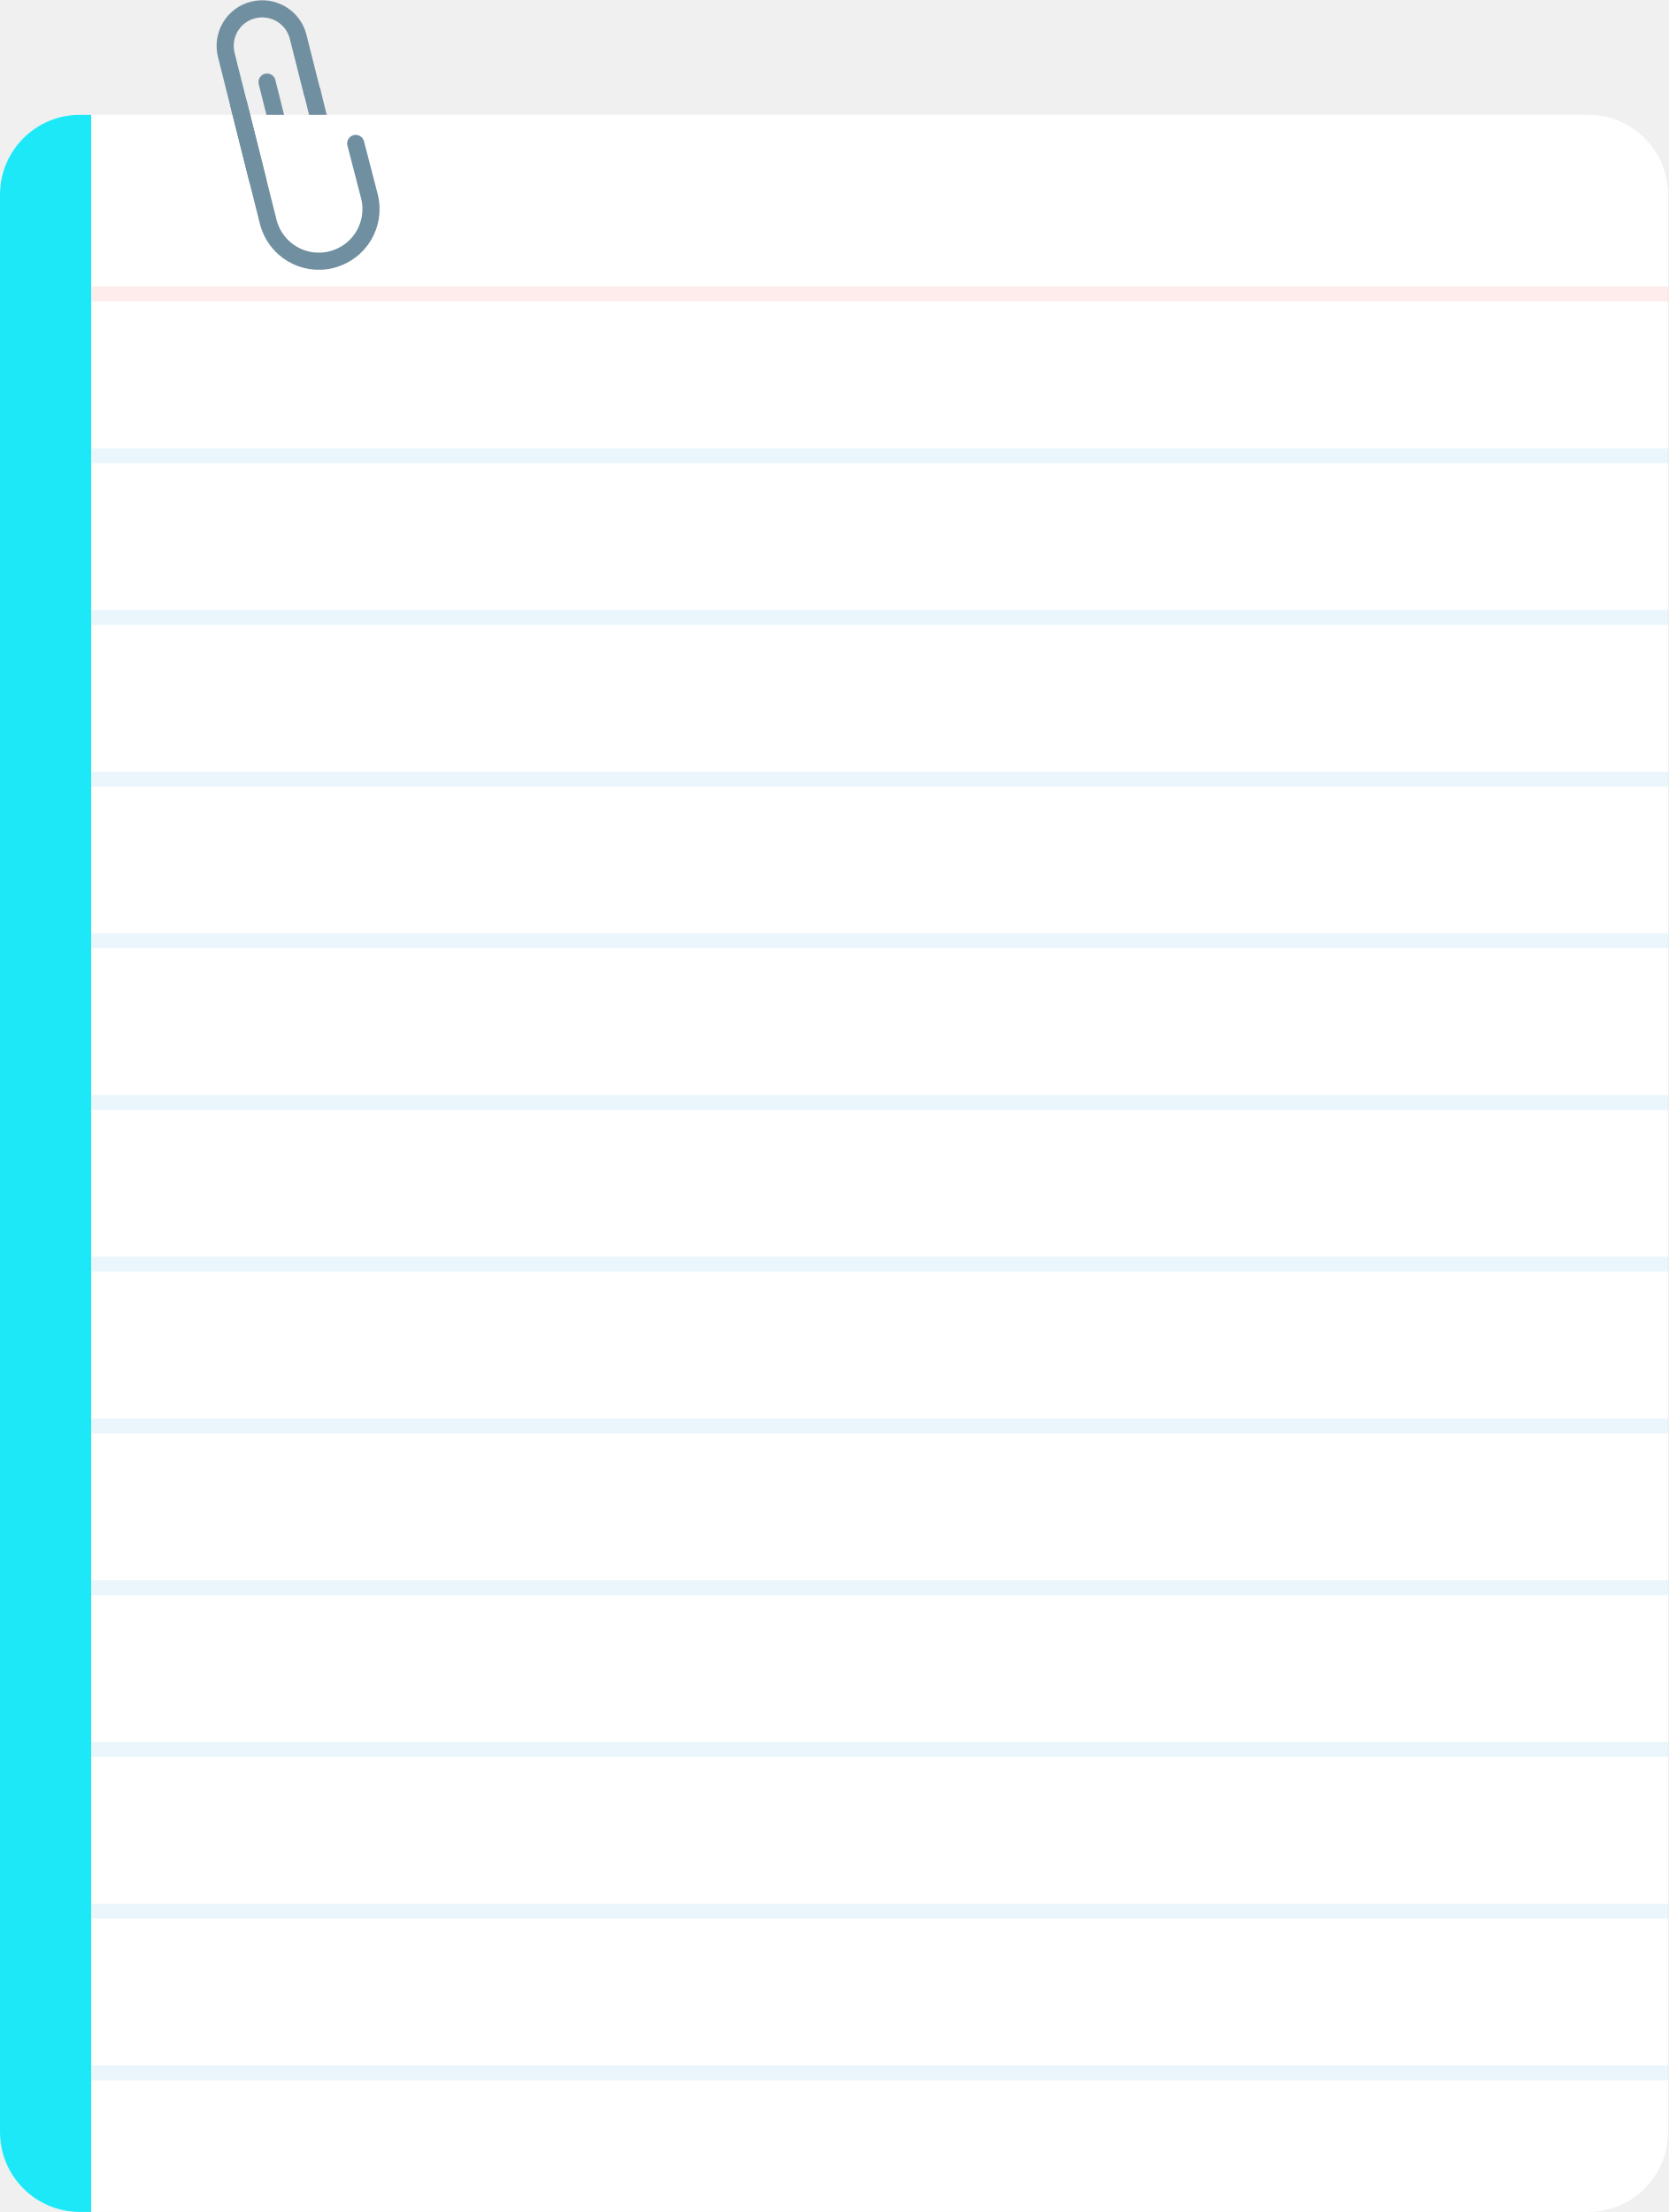
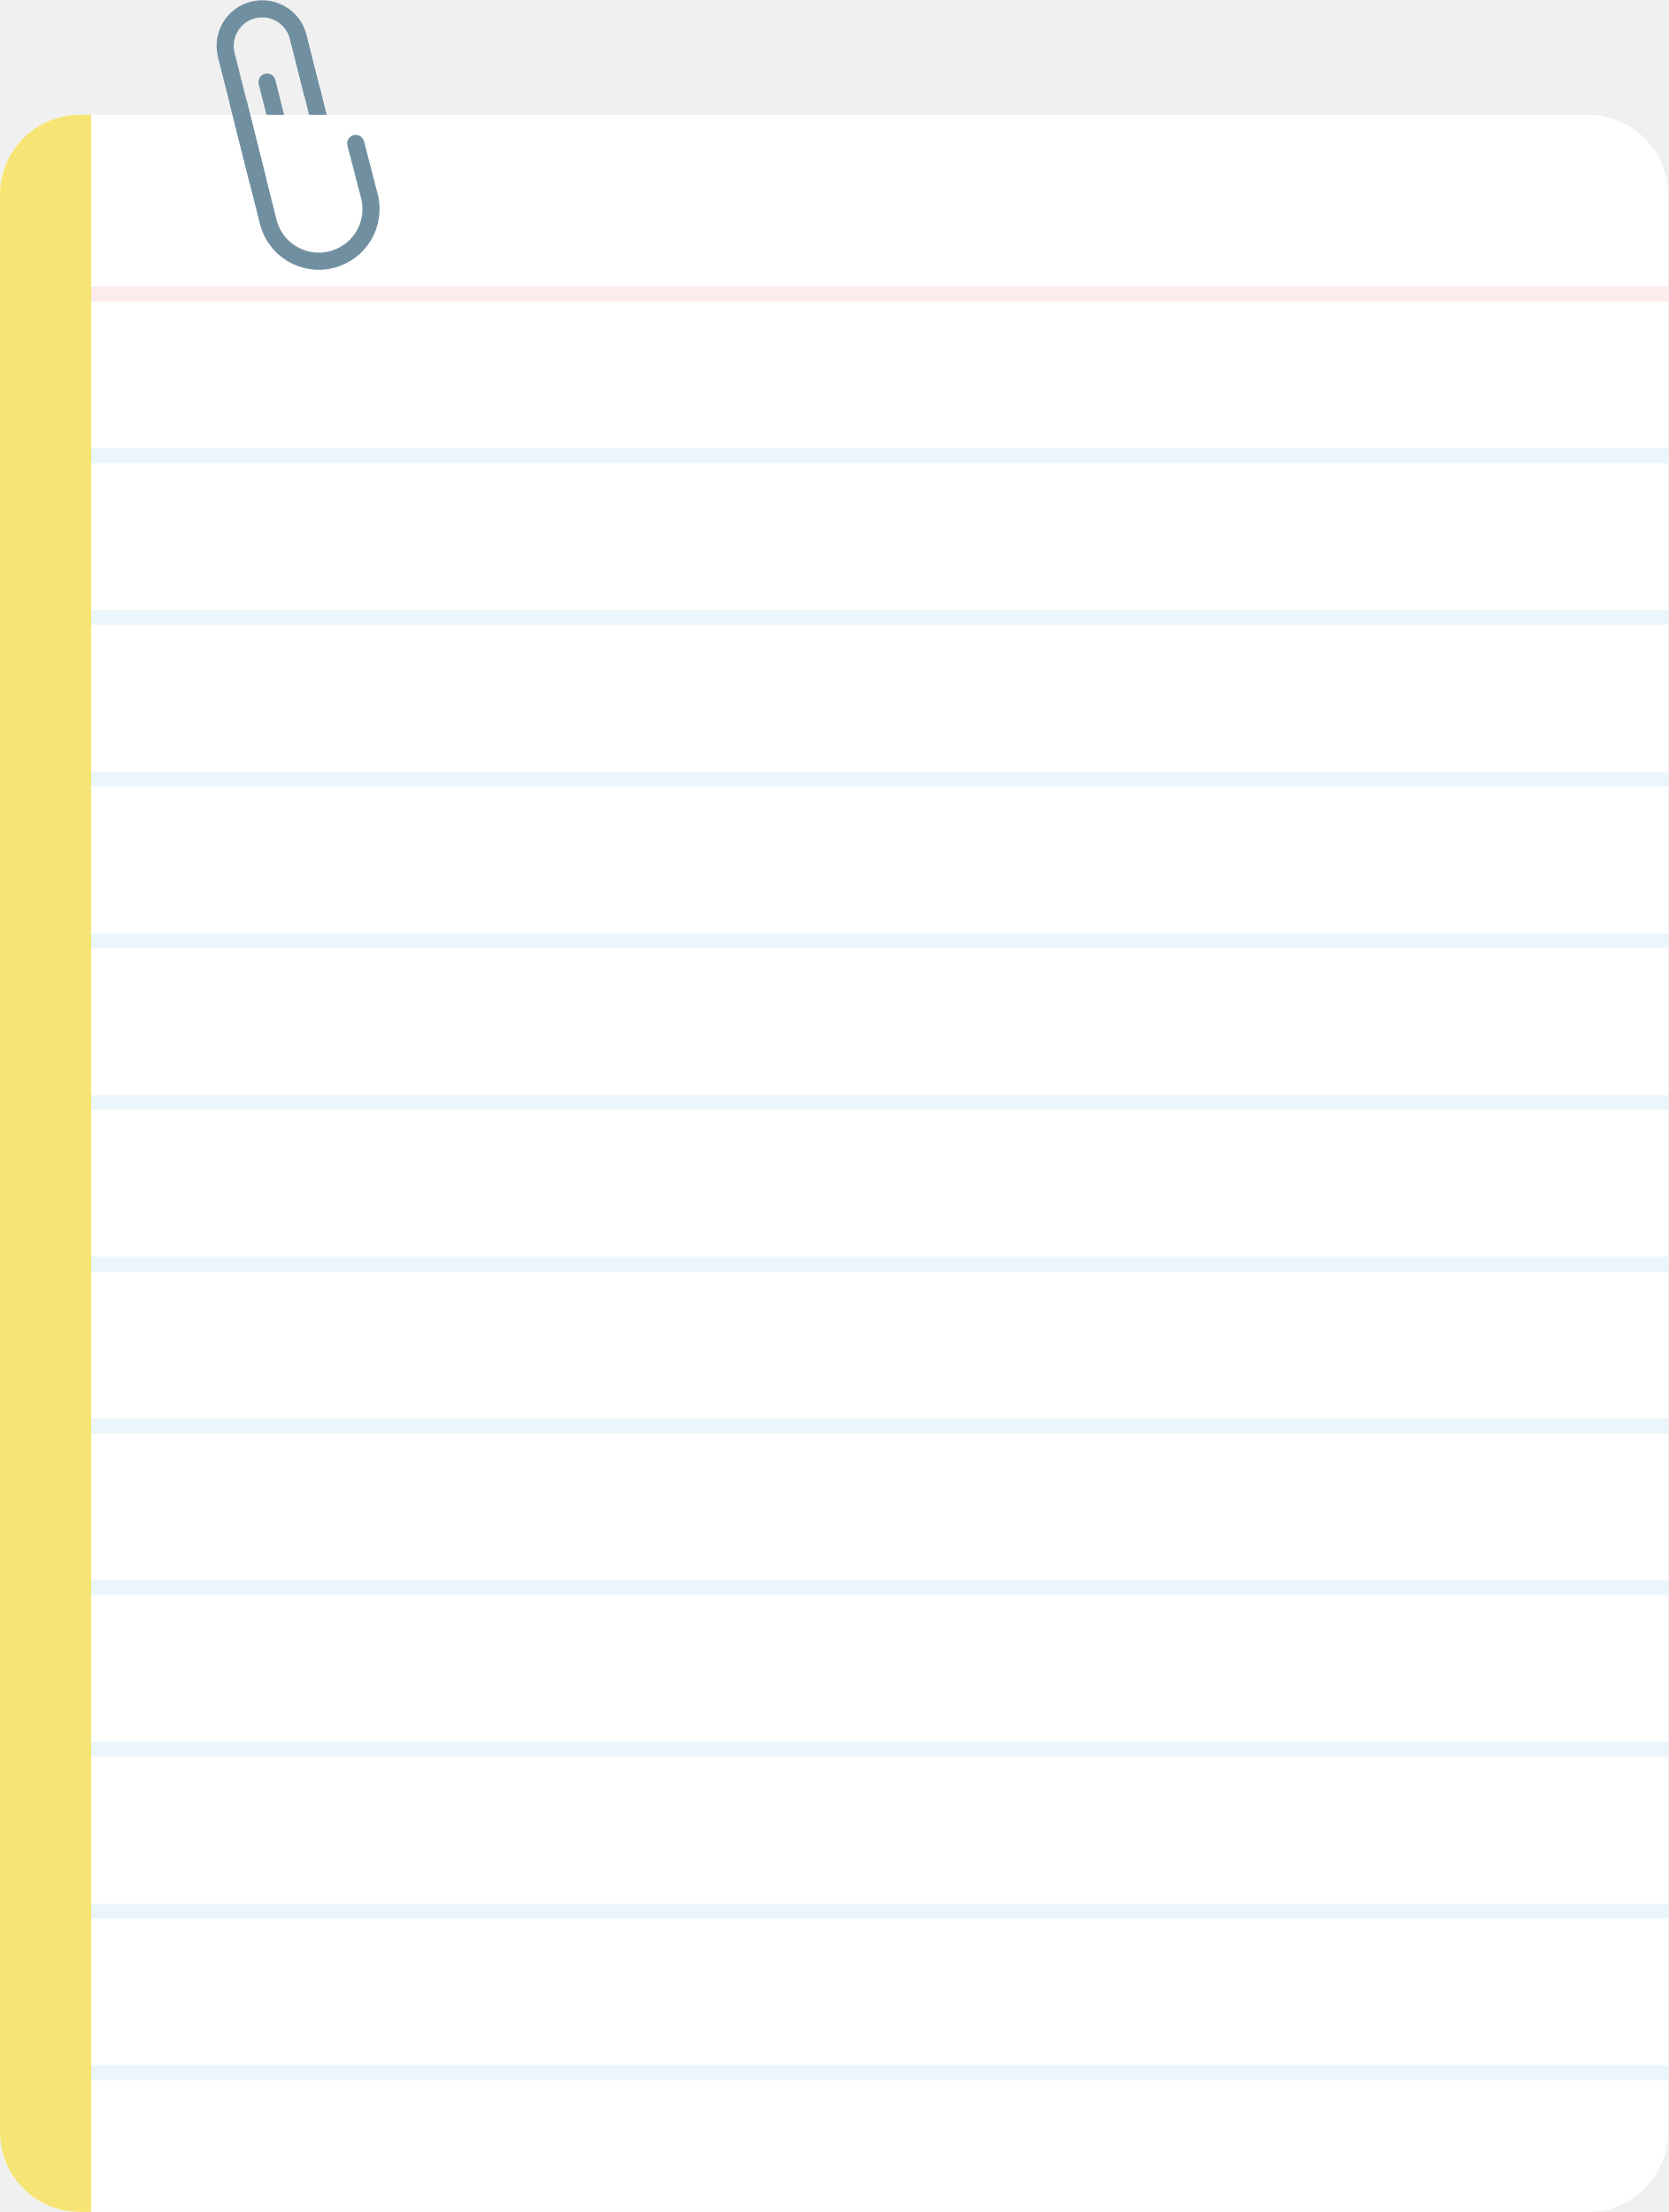
<svg xmlns="http://www.w3.org/2000/svg" version="1.1" id="Layer_1" x="0px" y="0px" viewBox="0 0 779.6 1033.9" style="enable-background:new 0 0 779.6 1033.9;" xml:space="preserve">
  <style type="text/css">
	.st0{fill:none;stroke:#708FA0;stroke-width:8;stroke-linecap:round;stroke-miterlimit:10;}
	.st1{fill:#FFFFFF;}
- 	.st2{fill:#1DE8F7;}
+ 	.st2{fill:#F6E475;}
	.st3{opacity:0.1;fill:none;stroke:#EF4230;stroke-width:7;stroke-miterlimit:10;enable-background:new    ;}
	.st4{opacity:0.1;fill:none;stroke:#26A6E0;stroke-width:7;stroke-miterlimit:10;enable-background:new    ;}
</style>
  <g id="Group_303" transform="translate(0 3.968)">
    <line id="Line_103" class="st0" x1="145.9" y1="39" x2="153.7" y2="70.4" />
    <path id="Path_459" class="st0" d="M152.7,66.4l1.9,7.4c1.3,5.2-1.9,10.4-7,11.7l0,0c-5.2,1.3-10.4-1.9-11.7-7l-1.9-7.4l-9.2-36.7" />
    <path id="Rectangle_27" class="st1" d="M37.3,49.7h704.9c20.6,0,37.3,16.7,37.3,37.3v905.6c0,20.6-16.7,37.3-37.3,37.3H37.3   c-20.6,0-37.3-16.7-37.3-37.3V87C0,66.4,16.7,49.7,37.3,49.7z" />
    <path id="Rectangle_28" class="st2" d="M37.3,49.7h5.3l0,0v980.2l0,0h-5.3c-20.6,0-37.3-16.7-37.3-37.3V87   C0,66.4,16.7,49.7,37.3,49.7z" />
    <g id="Group_301" transform="translate(42.624 133.435)">
      <line id="Line_104" class="st3" x1="0" y1="0" x2="737" y2="0" />
      <line id="Line_105" class="st4" x1="0" y1="75.6" x2="737" y2="75.6" />
      <line id="Line_106" class="st4" x1="0" y1="151.2" x2="737" y2="151.2" />
      <line id="Line_107" class="st4" x1="0" y1="226.8" x2="737" y2="226.8" />
      <line id="Line_108" class="st4" x1="0" y1="302.3" x2="737" y2="302.3" />
      <line id="Line_109" class="st4" x1="0" y1="377.9" x2="737" y2="377.9" />
      <line id="Line_110" class="st4" x1="0" y1="453.5" x2="737" y2="453.5" />
      <line id="Line_111" class="st4" x1="0" y1="529.1" x2="737" y2="529.1" />
      <line id="Line_112" class="st4" x1="0" y1="604.7" x2="737" y2="604.7" />
      <line id="Line_113" class="st4" x1="0" y1="680.3" x2="737" y2="680.3" />
      <line id="Line_114" class="st4" x1="0" y1="755.9" x2="737" y2="755.9" />
      <line id="Line_115" class="st4" x1="0" y1="831.5" x2="737" y2="831.5" />
    </g>
    <g id="Group_302" transform="translate(105.24 0.078)">
      <path id="Path_461" class="st0" d="M15.2,80.1L0.5,21.6c-2.3-9.3,3.3-18.7,12.6-21l0,0c9.3-2.3,18.7,3.3,21,12.6L40.6,39" />
      <path id="Path_462" class="st0" d="M6.3,44.6l13.8,55c3.3,13.1,16.5,21,29.6,17.7l0,0c13.1-3.3,21-16.5,17.7-29.6L61,63" />
    </g>
  </g>
</svg>
